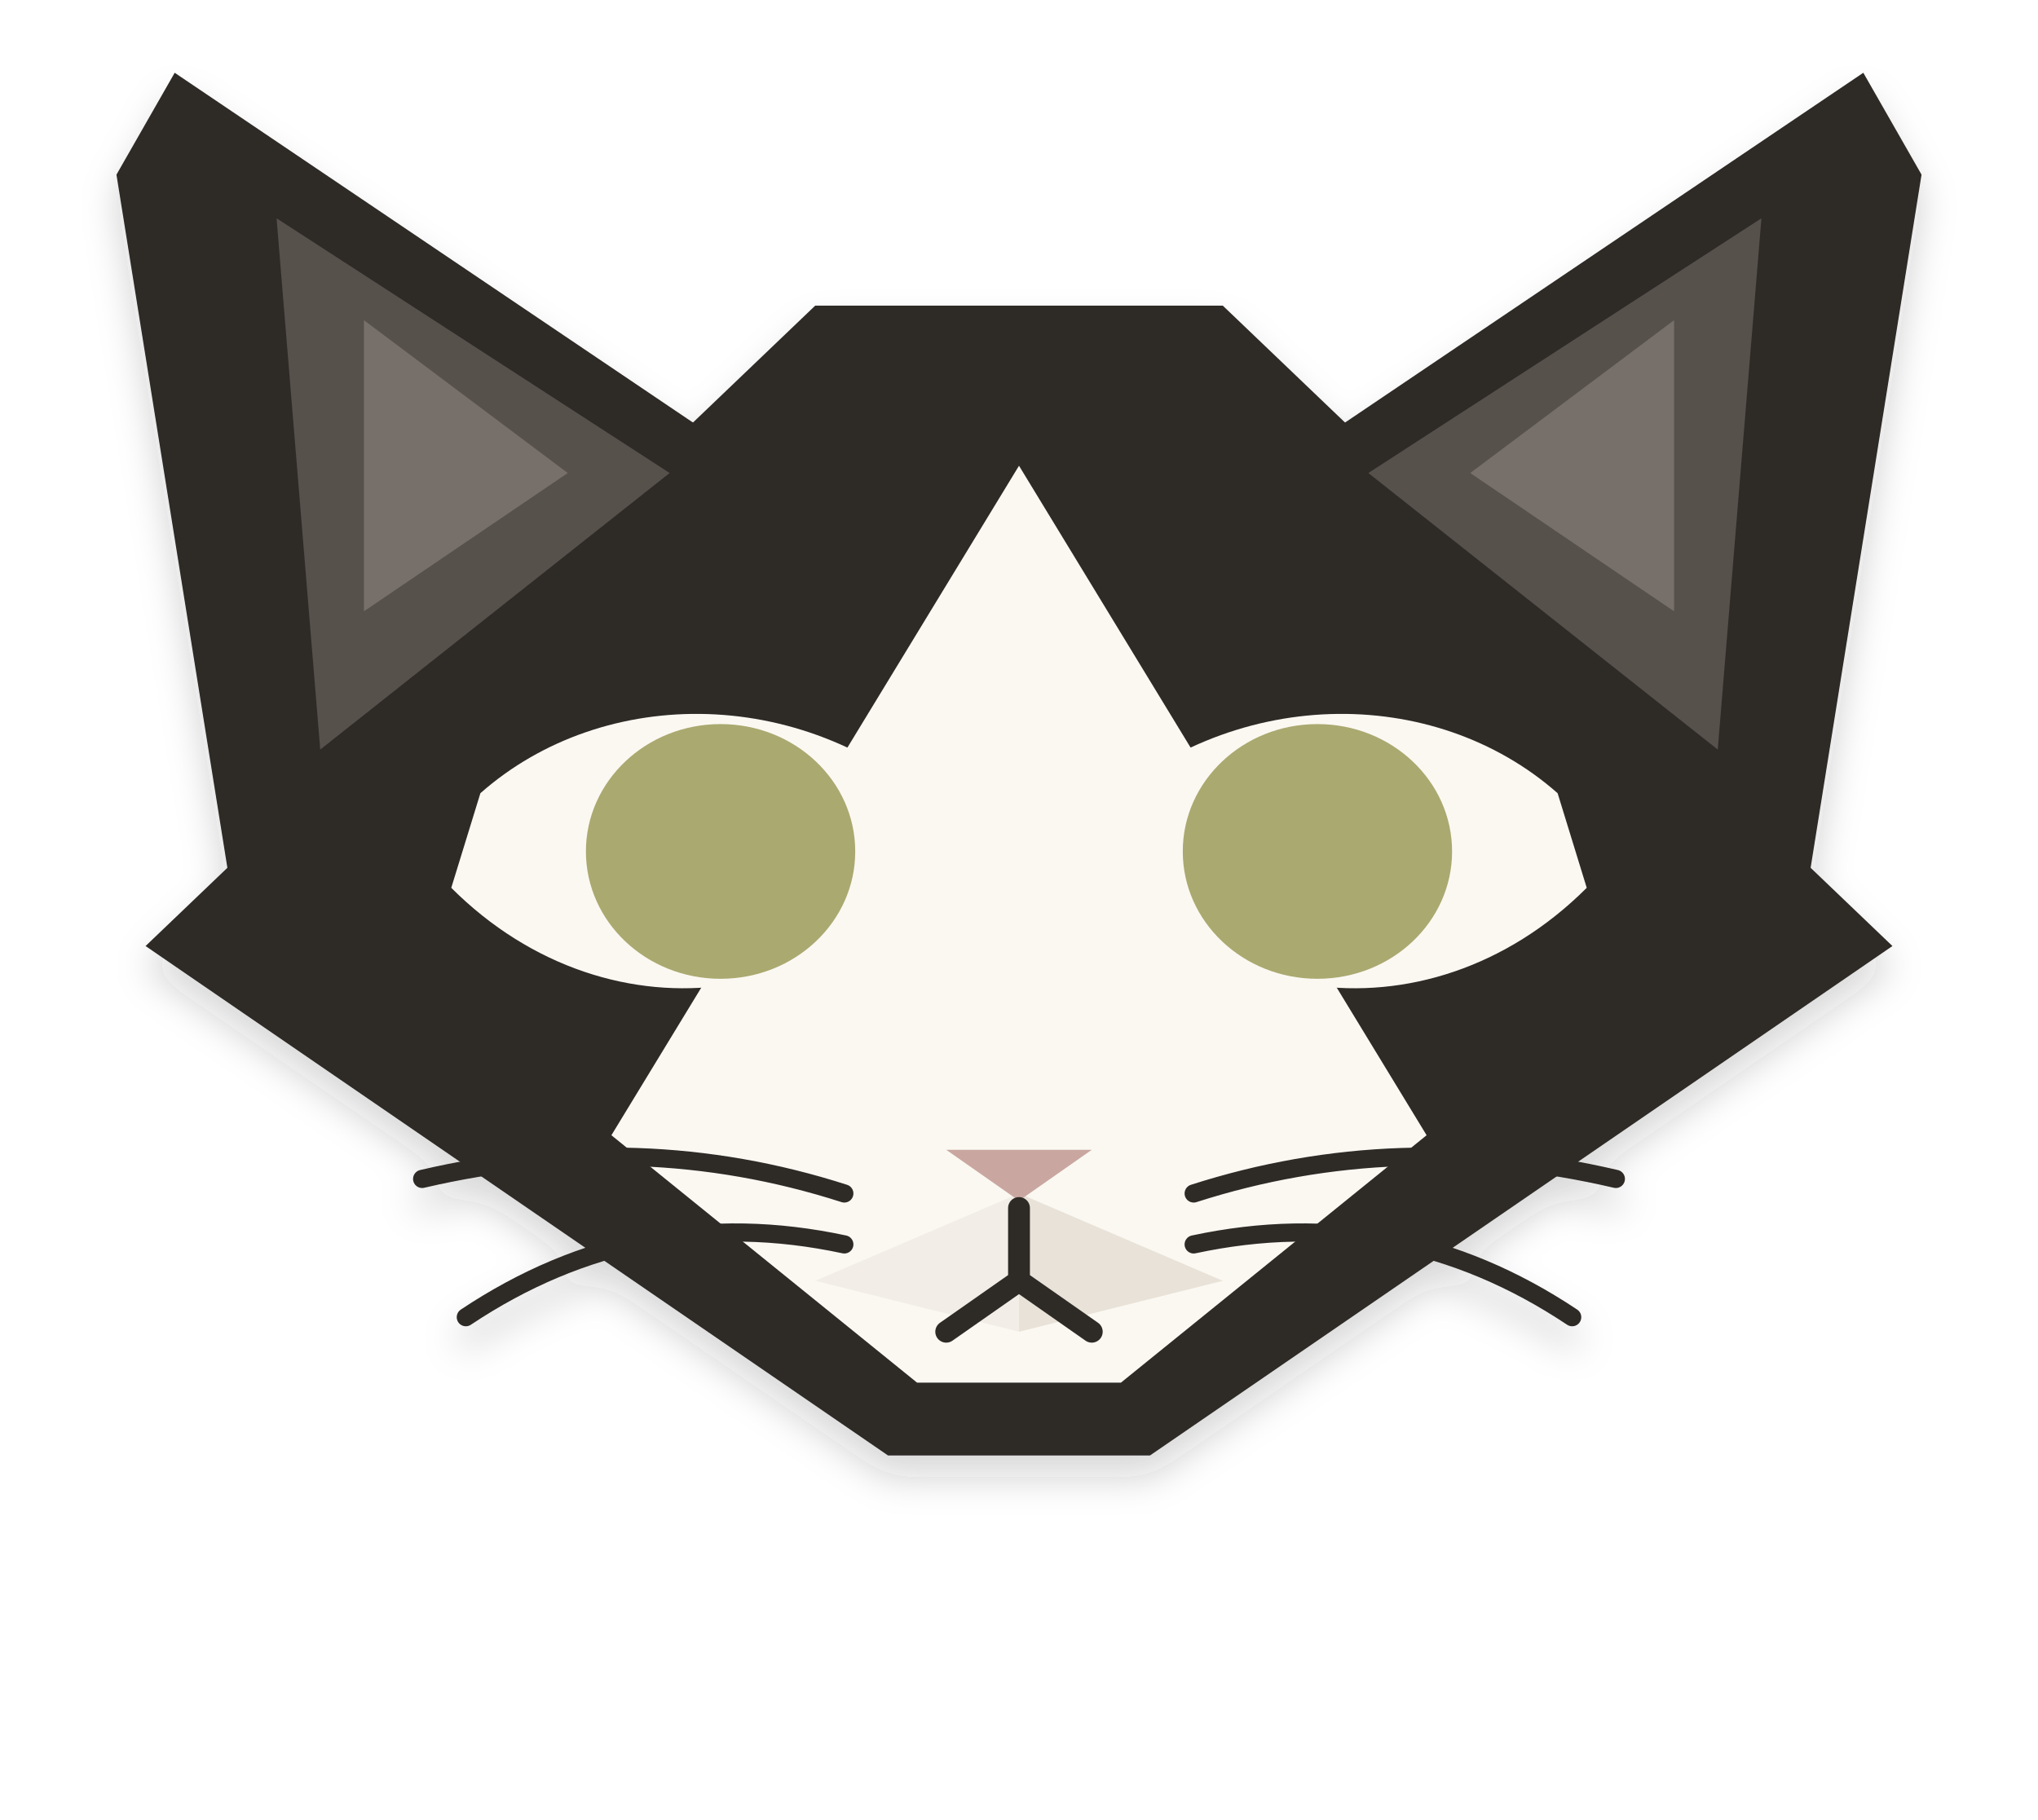
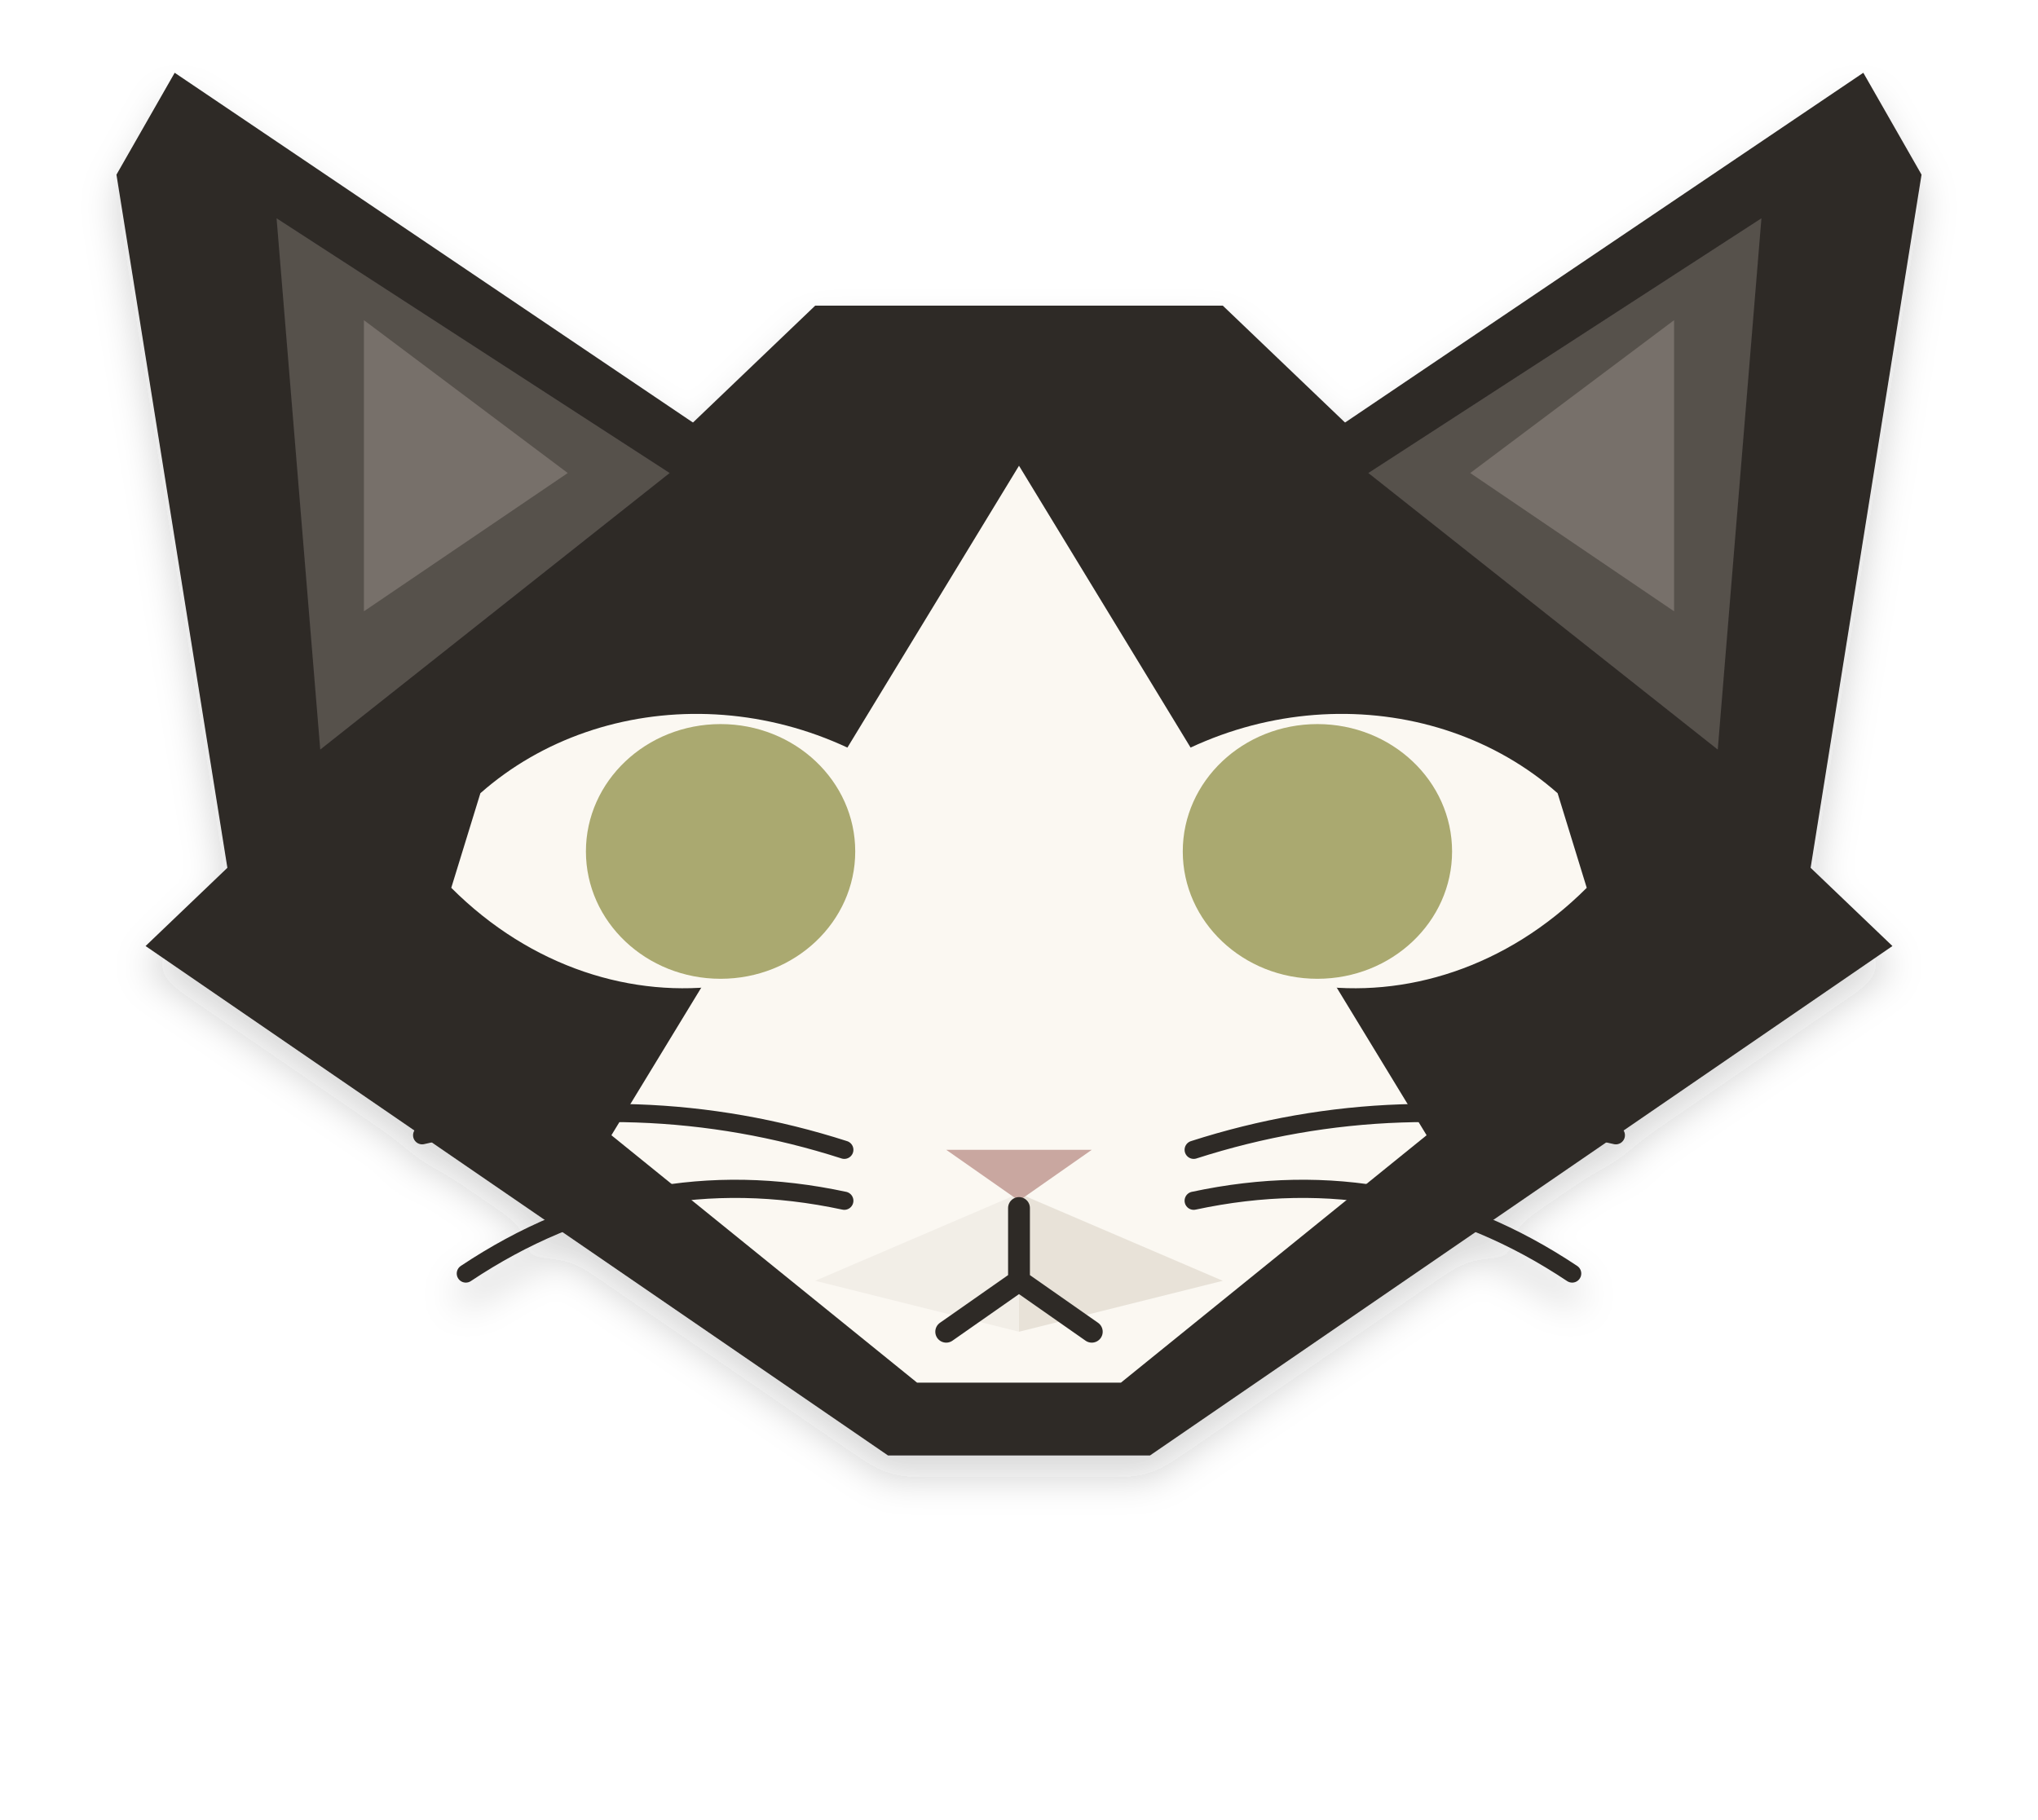
<svg xmlns="http://www.w3.org/2000/svg" viewBox="0 0 280 250" role="img" aria-labelledby="title desc">
  <defs>
    <filter id="paperShadow" x="-20%" y="-20%" width="140%" height="150%">
      <feDropShadow dx="0" dy="3" stdDeviation="2.5" flood-color="#2e2b28" flood-opacity=".18" />
    </filter>
  </defs>
  <g filter="url(#paperShadow)">
    <path fill="#2e2b28" d="M112 42h56l92 88-102 70h-36L20 130Z" />
    <path fill="#2e2b28" d="M24 10 104 64l8-18h56l8 18 80-54 8 14-16 100-40 21-50 53h-36l-50-53-40-21L16 24Z" />
    <path fill="#57514c" d="M38 30 92 65 44 103Z" />
    <path fill="#57514c" d="M242 30 188 65 236 103Z" />
    <path fill="#77706a" d="M50 44 78 65 50 84Z" />
    <path fill="#77706a" d="M230 44 202 65 230 84Z" />
    <path fill="#fbf8f2" d="m140 64 56 92-42 34h-28l-42-34Z" />
    <path fill="#f2eee7" d="m140 164-28 12 28 7Z" />
    <path fill="#e8e2d8" d="m140 164 28 12-28 7Z" />
    <path fill="#fbf8f2" d="M66 109c17-15 45-15 64 3-12 27-46 32-68 10Z" />
    <path fill="#fbf8f2" d="M214 109c-17-15-45-15-64 3 12 27 46 32 68 10Z" />
    <ellipse cx="99" cy="117" rx="18.5" ry="17.5" fill="#aaa96f" />
    <ellipse cx="181" cy="117" rx="18.5" ry="17.5" fill="#aaa96f" />
    <path fill="#c9a7a0" d="m140 165-10-7h20Z" />
    <path fill="none" stroke="#2e2b28" stroke-width="3" stroke-linecap="round" d="M140 166v10m0 0-10 7m10-7 10 7" />
-     <path fill="none" stroke="#2e2b28" stroke-width="2.5" stroke-linecap="round" d="M116 164Q88 155 58 162m58 9q-28-6-52 10m100-17q28-9 58-2m-58 9q28-6 52 10" />
+     <path fill="none" stroke="#2e2b28" stroke-width="2.5" stroke-linecap="round" d="M116 158Q88 149 58 156m58 9q-28-6-52 10m100-17q28-9 58-2m-58 9q28-6 52 10" />
  </g>
</svg>
